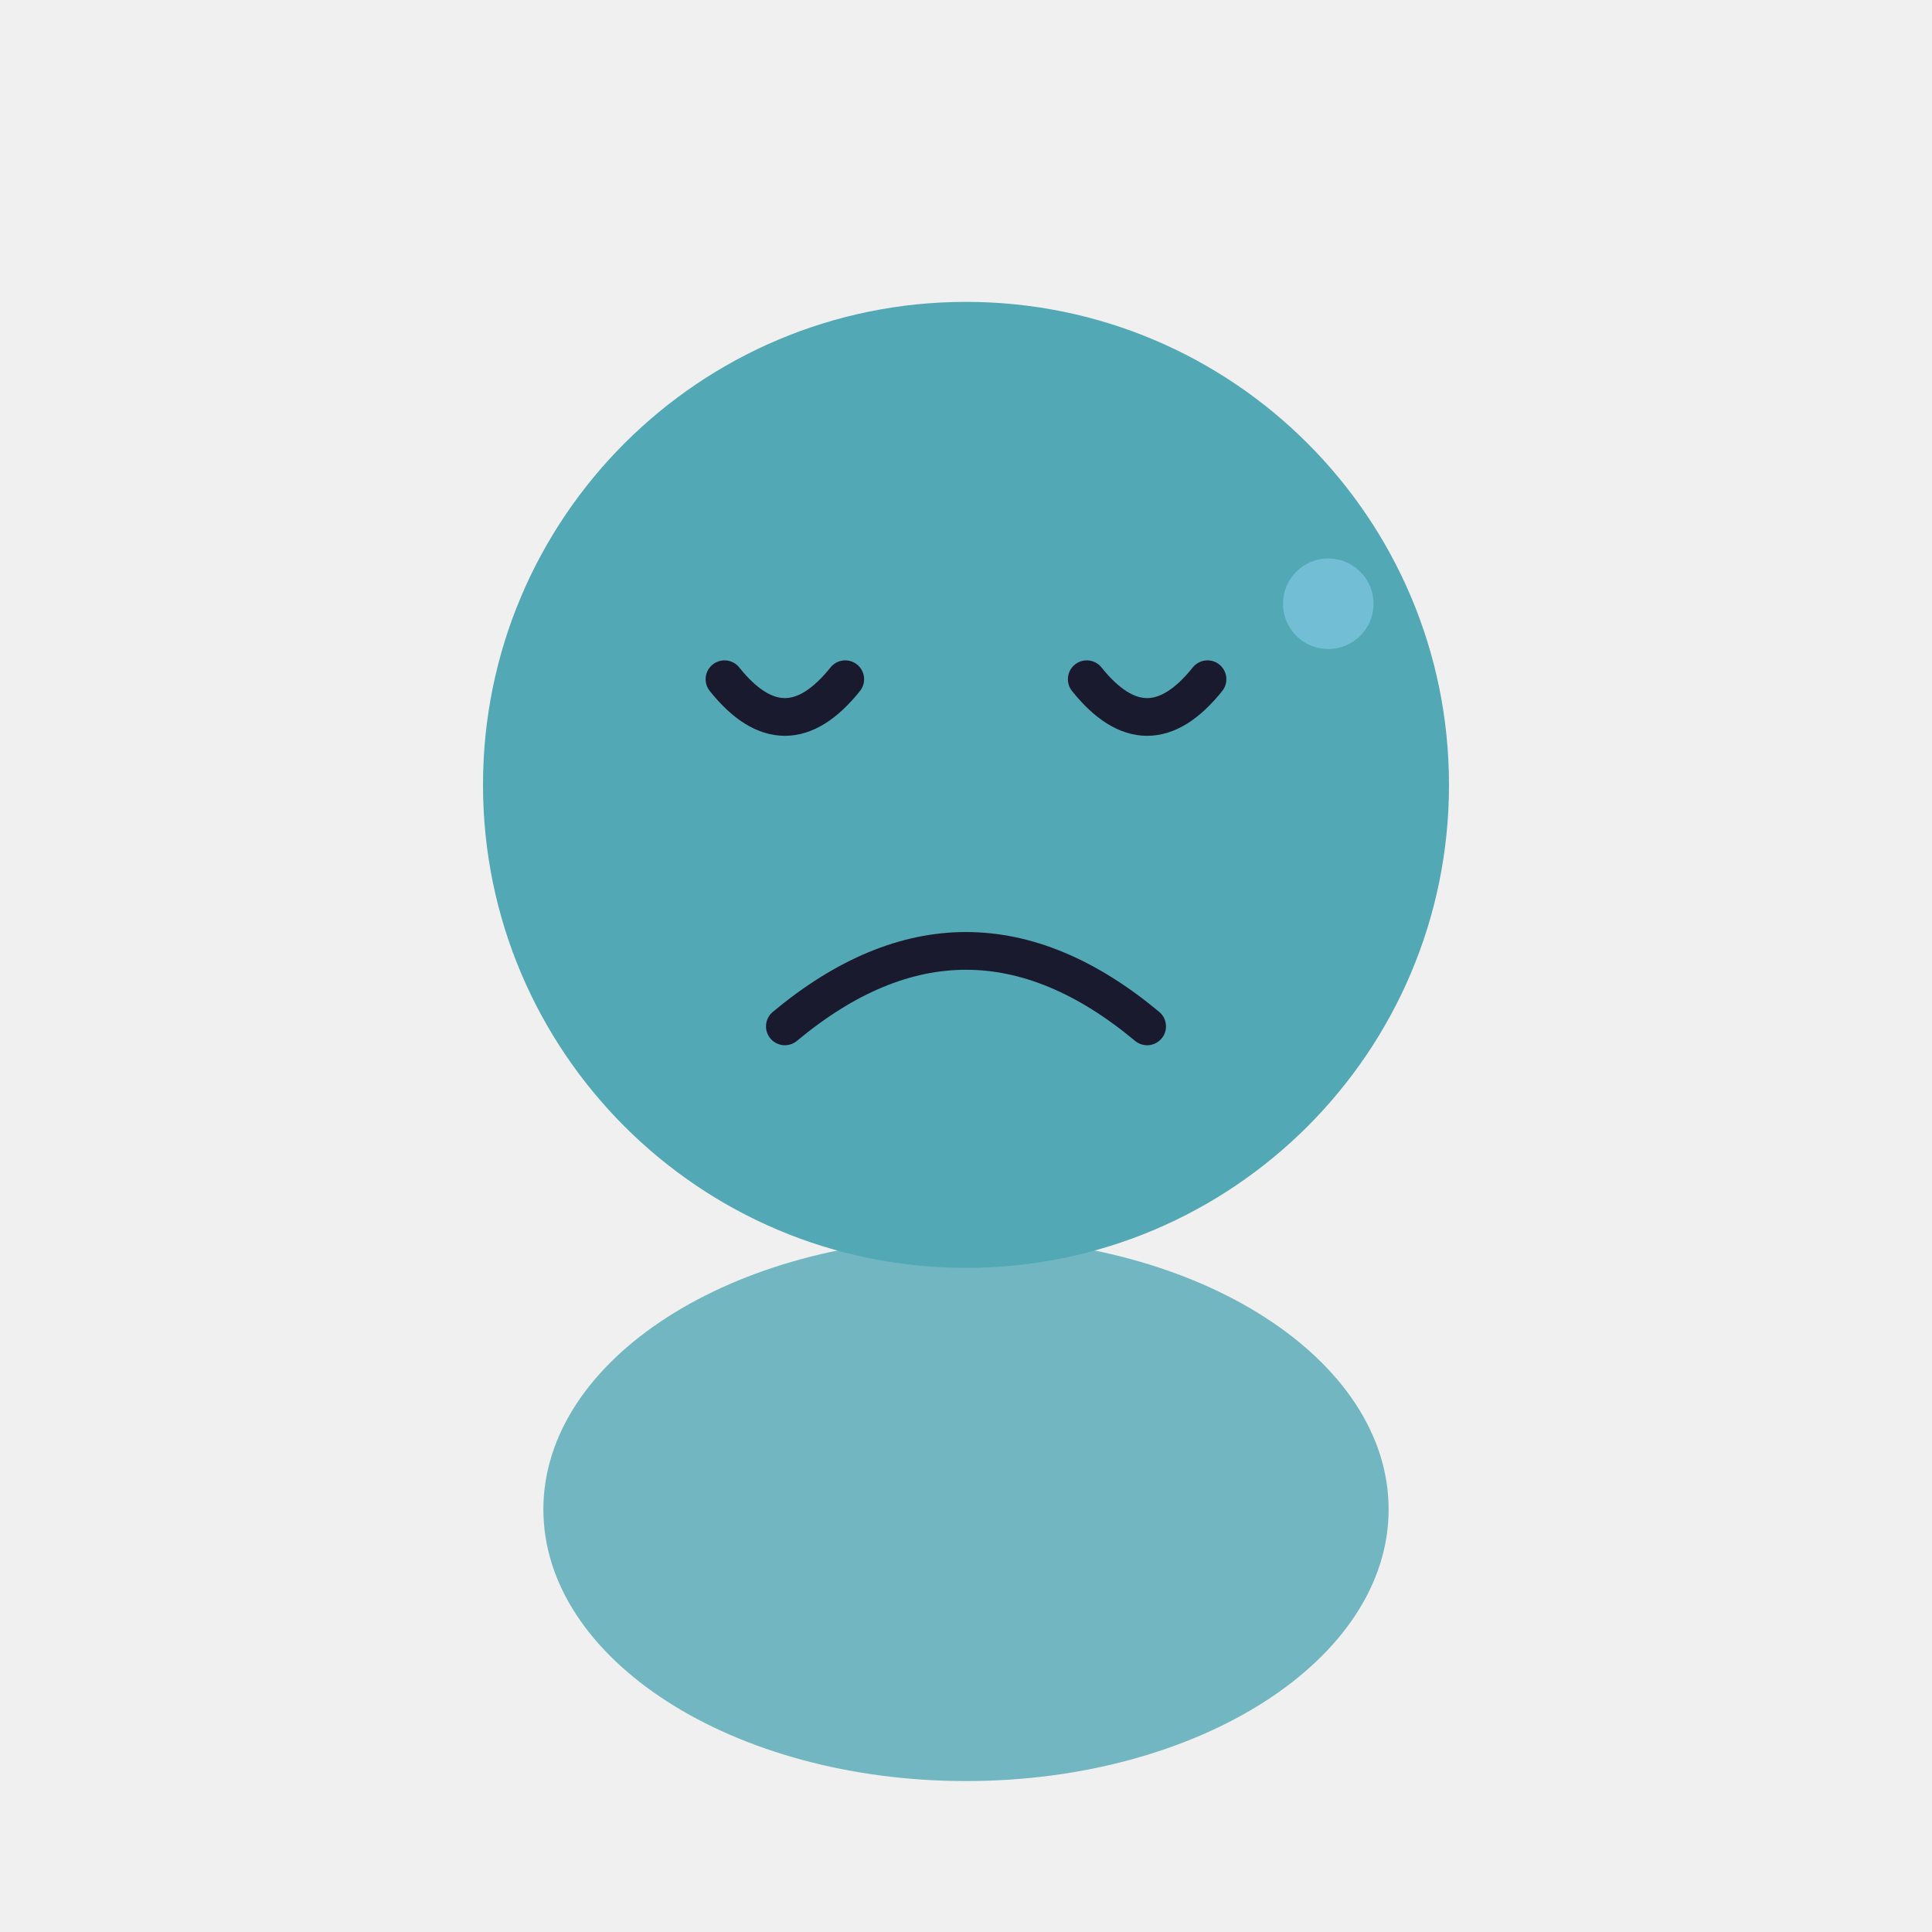
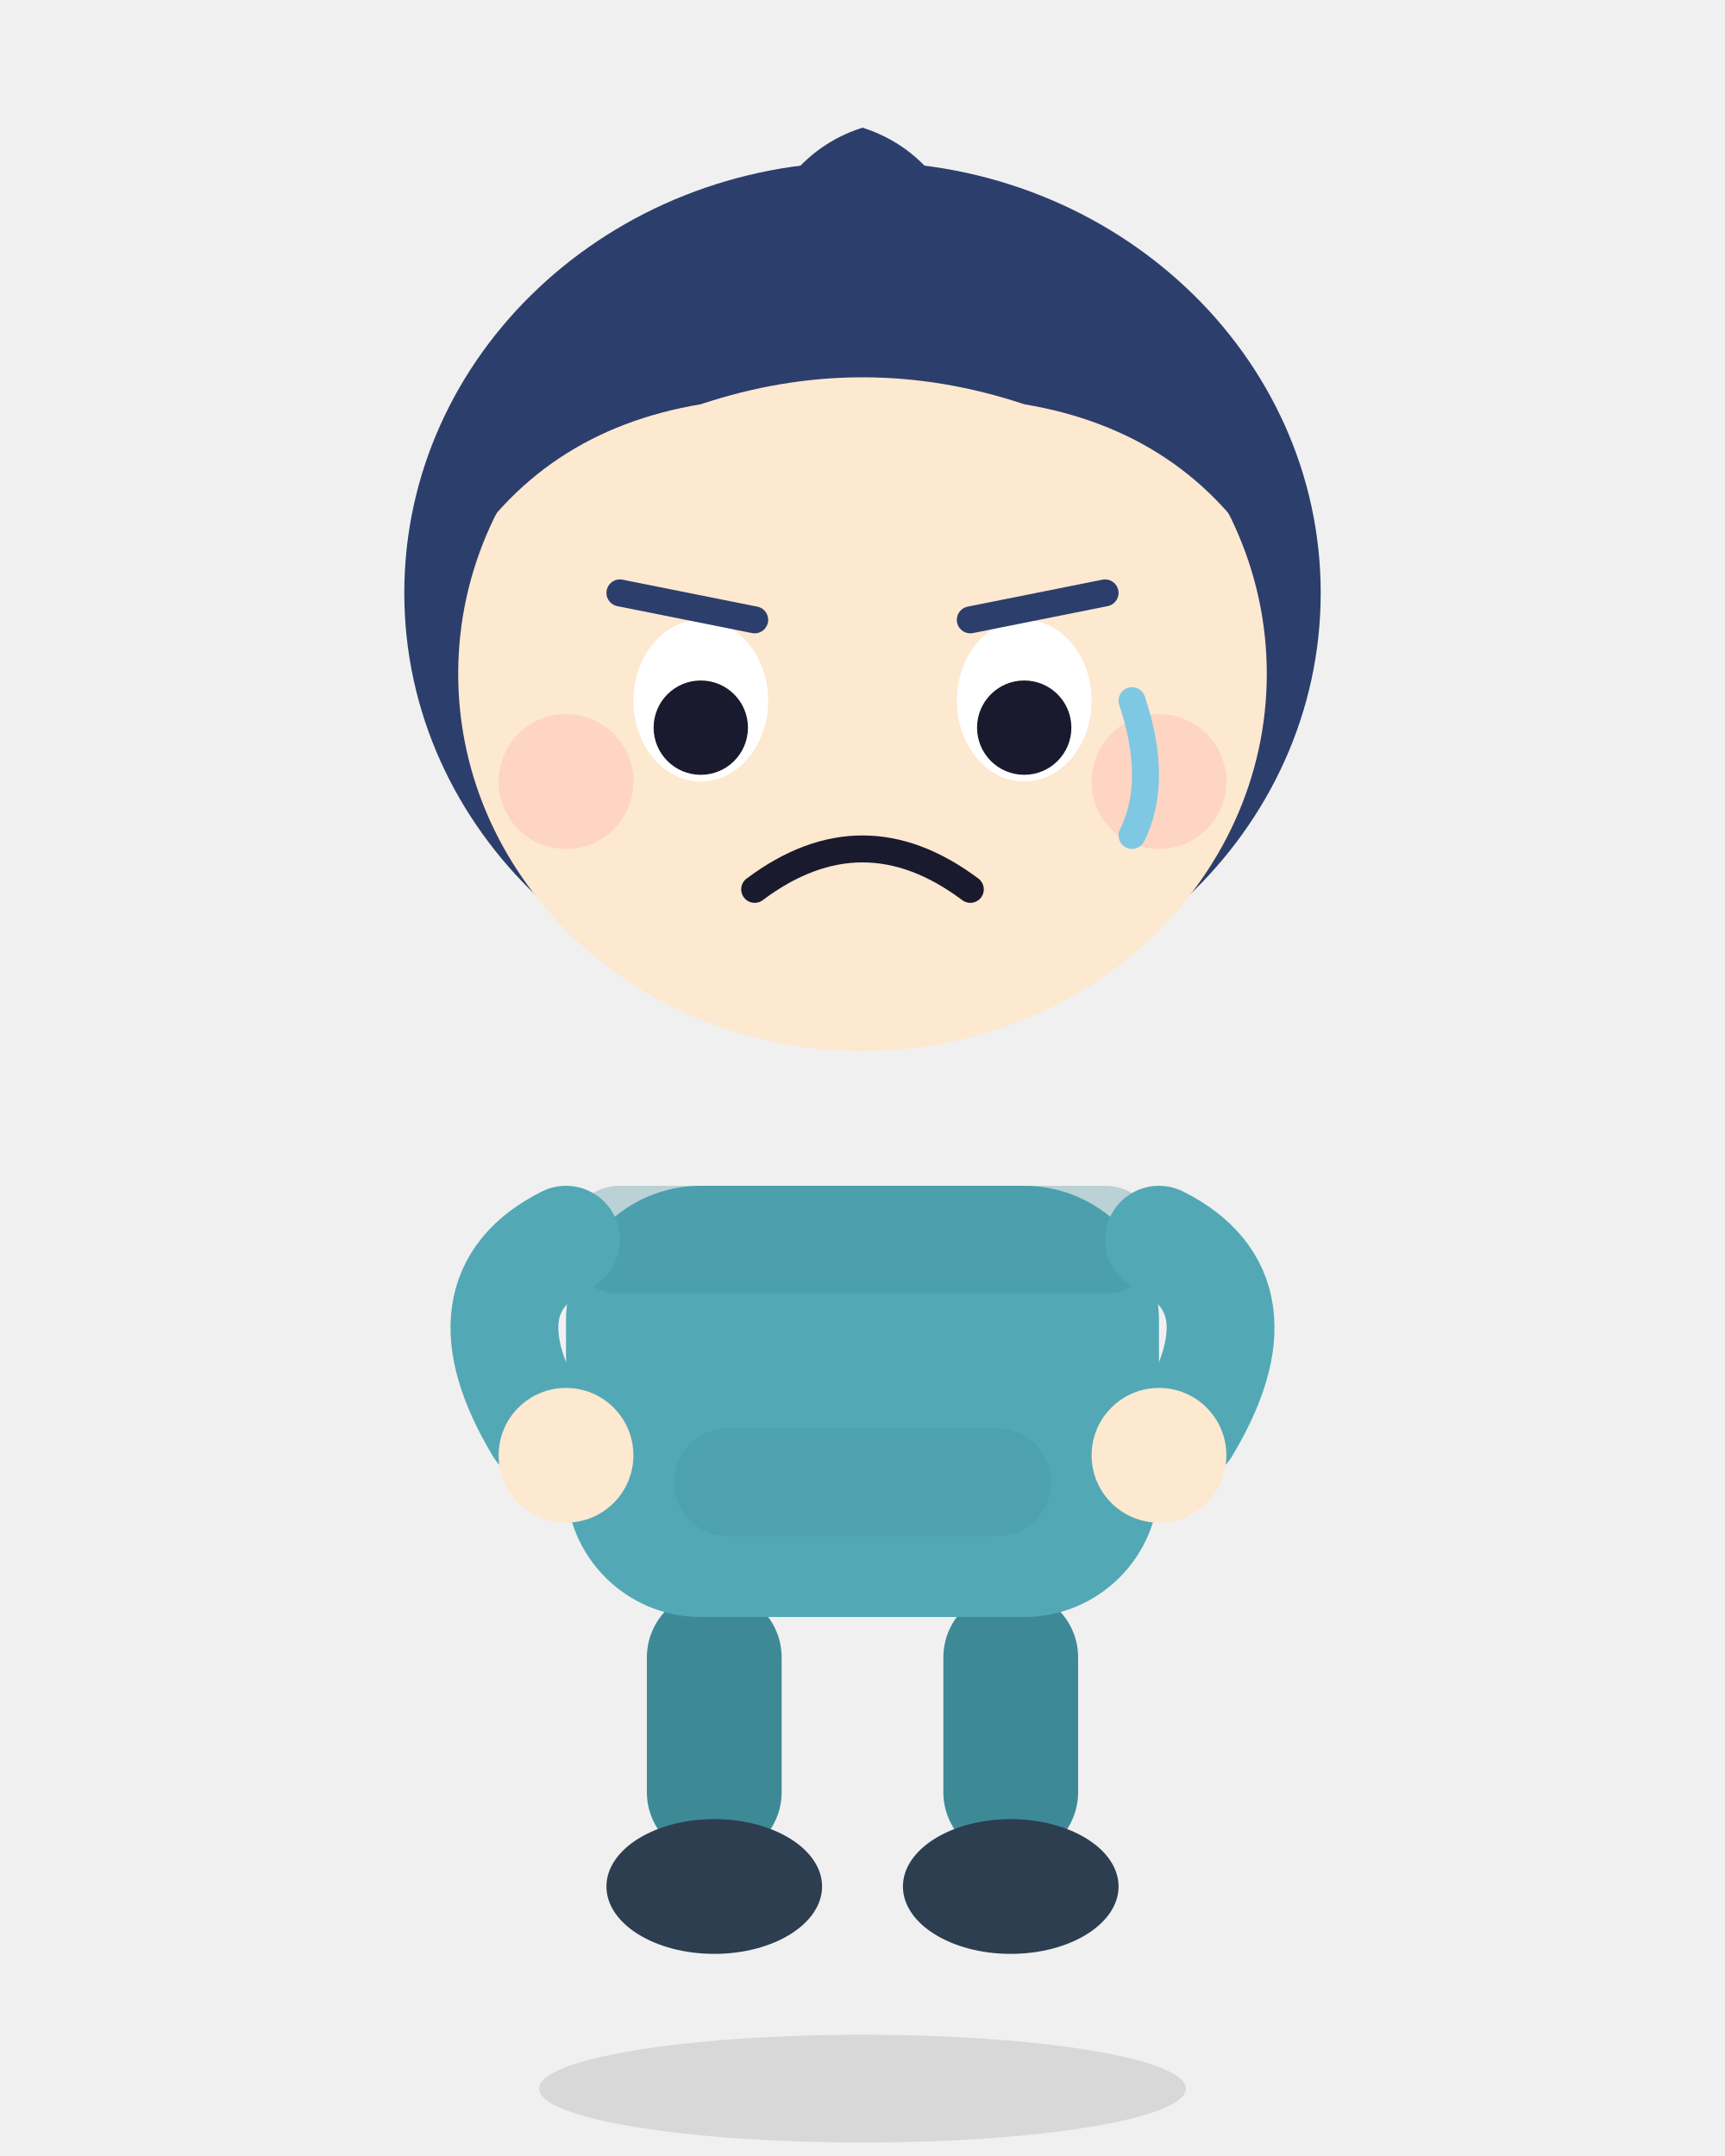
- <svg xmlns="http://www.w3.org/2000/svg" viewBox="0 0 128 128" width="128" height="128">
-   <rect width="128" height="128" fill="none" rx="8" />
-   <ellipse cx="64" cy="100" rx="28" ry="18" fill="#53a8b6" opacity="0.8" />
-   <circle cx="64" cy="52" r="32" fill="#53a8b6" />
-   <path d="M48 45 Q52 50 56 45" stroke="#1a1a2e" stroke-width="2.5" fill="none" stroke-linecap="round" />
-   <path d="M72 45 Q76 50 80 45" stroke="#1a1a2e" stroke-width="2.5" fill="none" stroke-linecap="round" />
-   <path d="M52 68 Q64 58 76 68" stroke="#1a1a2e" stroke-width="2.5" fill="none" stroke-linecap="round" />
-   <circle cx="88" cy="40" r="3" fill="#7ec8e3" opacity="0.7" />
+ <svg xmlns="http://www.w3.org/2000/svg" viewBox="0 0 128 160" width="128" height="160">
+   <g transform="translate(0,0)">
+     <ellipse cx="64" cy="155" rx="24" ry="4" fill="#000" opacity="0.1" />
+     <g>
+       <rect x="48" y="118" width="10" height="20" rx="5" fill="#3d8a96" />
+       <ellipse cx="53" cy="140" rx="8" ry="5" fill="#2c3e50" />
+       <rect x="70" y="118" width="10" height="20" rx="5" fill="#3d8a96" />
+       <ellipse cx="75" cy="140" rx="8" ry="5" fill="#2c3e50" />
+     </g>
+     <g transform="rotate(0, 64, 100)">
+       <rect x="42" y="88" width="44" height="32" rx="10" fill="#53a8b6" />
+       <rect x="42" y="88" width="44" height="8" rx="4" fill="#3d8a96" opacity="0.3" />
+       <rect x="50" y="106" width="28" height="8" rx="4" fill="#3d8a96" opacity="0.2" />
+     </g>
+     <g>
+       <path d="M42 92 Q34 96 40 106" stroke="#53a8b6" stroke-width="8" fill="none" stroke-linecap="round" />
+       <circle cx="42" cy="108" r="5" fill="#fde8d0" />
+       <path d="M86 92 Q94 96 88 106" stroke="#53a8b6" stroke-width="8" fill="none" stroke-linecap="round" />
+       <circle cx="86" cy="108" r="5" fill="#fde8d0" />
+     </g>
+     <g transform="translate(0, 2)">
+       <ellipse cx="64" cy="42" rx="34" ry="32" fill="#2c3e6b" />
+       <ellipse cx="64" cy="48" rx="30" ry="28" fill="#fde8d0" />
+       <path d="M34 40 Q44 20 64 18 Q84 20 94 40 Q88 30 76 28 Q64 24 52 28 Q40 30 34 40Z" fill="#2c3e6b" />
+       <path d="M56 18 Q58 10 64 8 Q70 10 72 18" fill="#2c3e6b" stroke="#2c3e6b" stroke-width="1" />
+       <ellipse cx="52" cy="50" rx="5" ry="6" fill="#ffffff" />
+       <ellipse cx="76" cy="50" rx="5" ry="6" fill="#ffffff" />
+       <circle cx="52" cy="52" r="3.5" fill="#1a1a2e" />
+       <circle cx="76" cy="52" r="3.5" fill="#1a1a2e" />
+       <line x1="46" y1="42" x2="56" y2="44" stroke="#2c3e6b" stroke-width="2" stroke-linecap="round" />
+       <line x1="82" y1="42" x2="72" y2="44" stroke="#2c3e6b" stroke-width="2" stroke-linecap="round" />
+       <path d="M56 64 Q64 58 72 64" stroke="#1a1a2e" stroke-width="2" fill="none" stroke-linecap="round" />
+       <circle cx="42" cy="56" r="5" fill="#ff9999" opacity="0.25" />
+       <circle cx="86" cy="56" r="5" fill="#ff9999" opacity="0.25" />
+     </g>
+     <path d="M84 52 Q86 58 84 62" stroke="#7ec8e3" stroke-width="2" fill="none" stroke-linecap="round" />
+   </g>
</svg>
